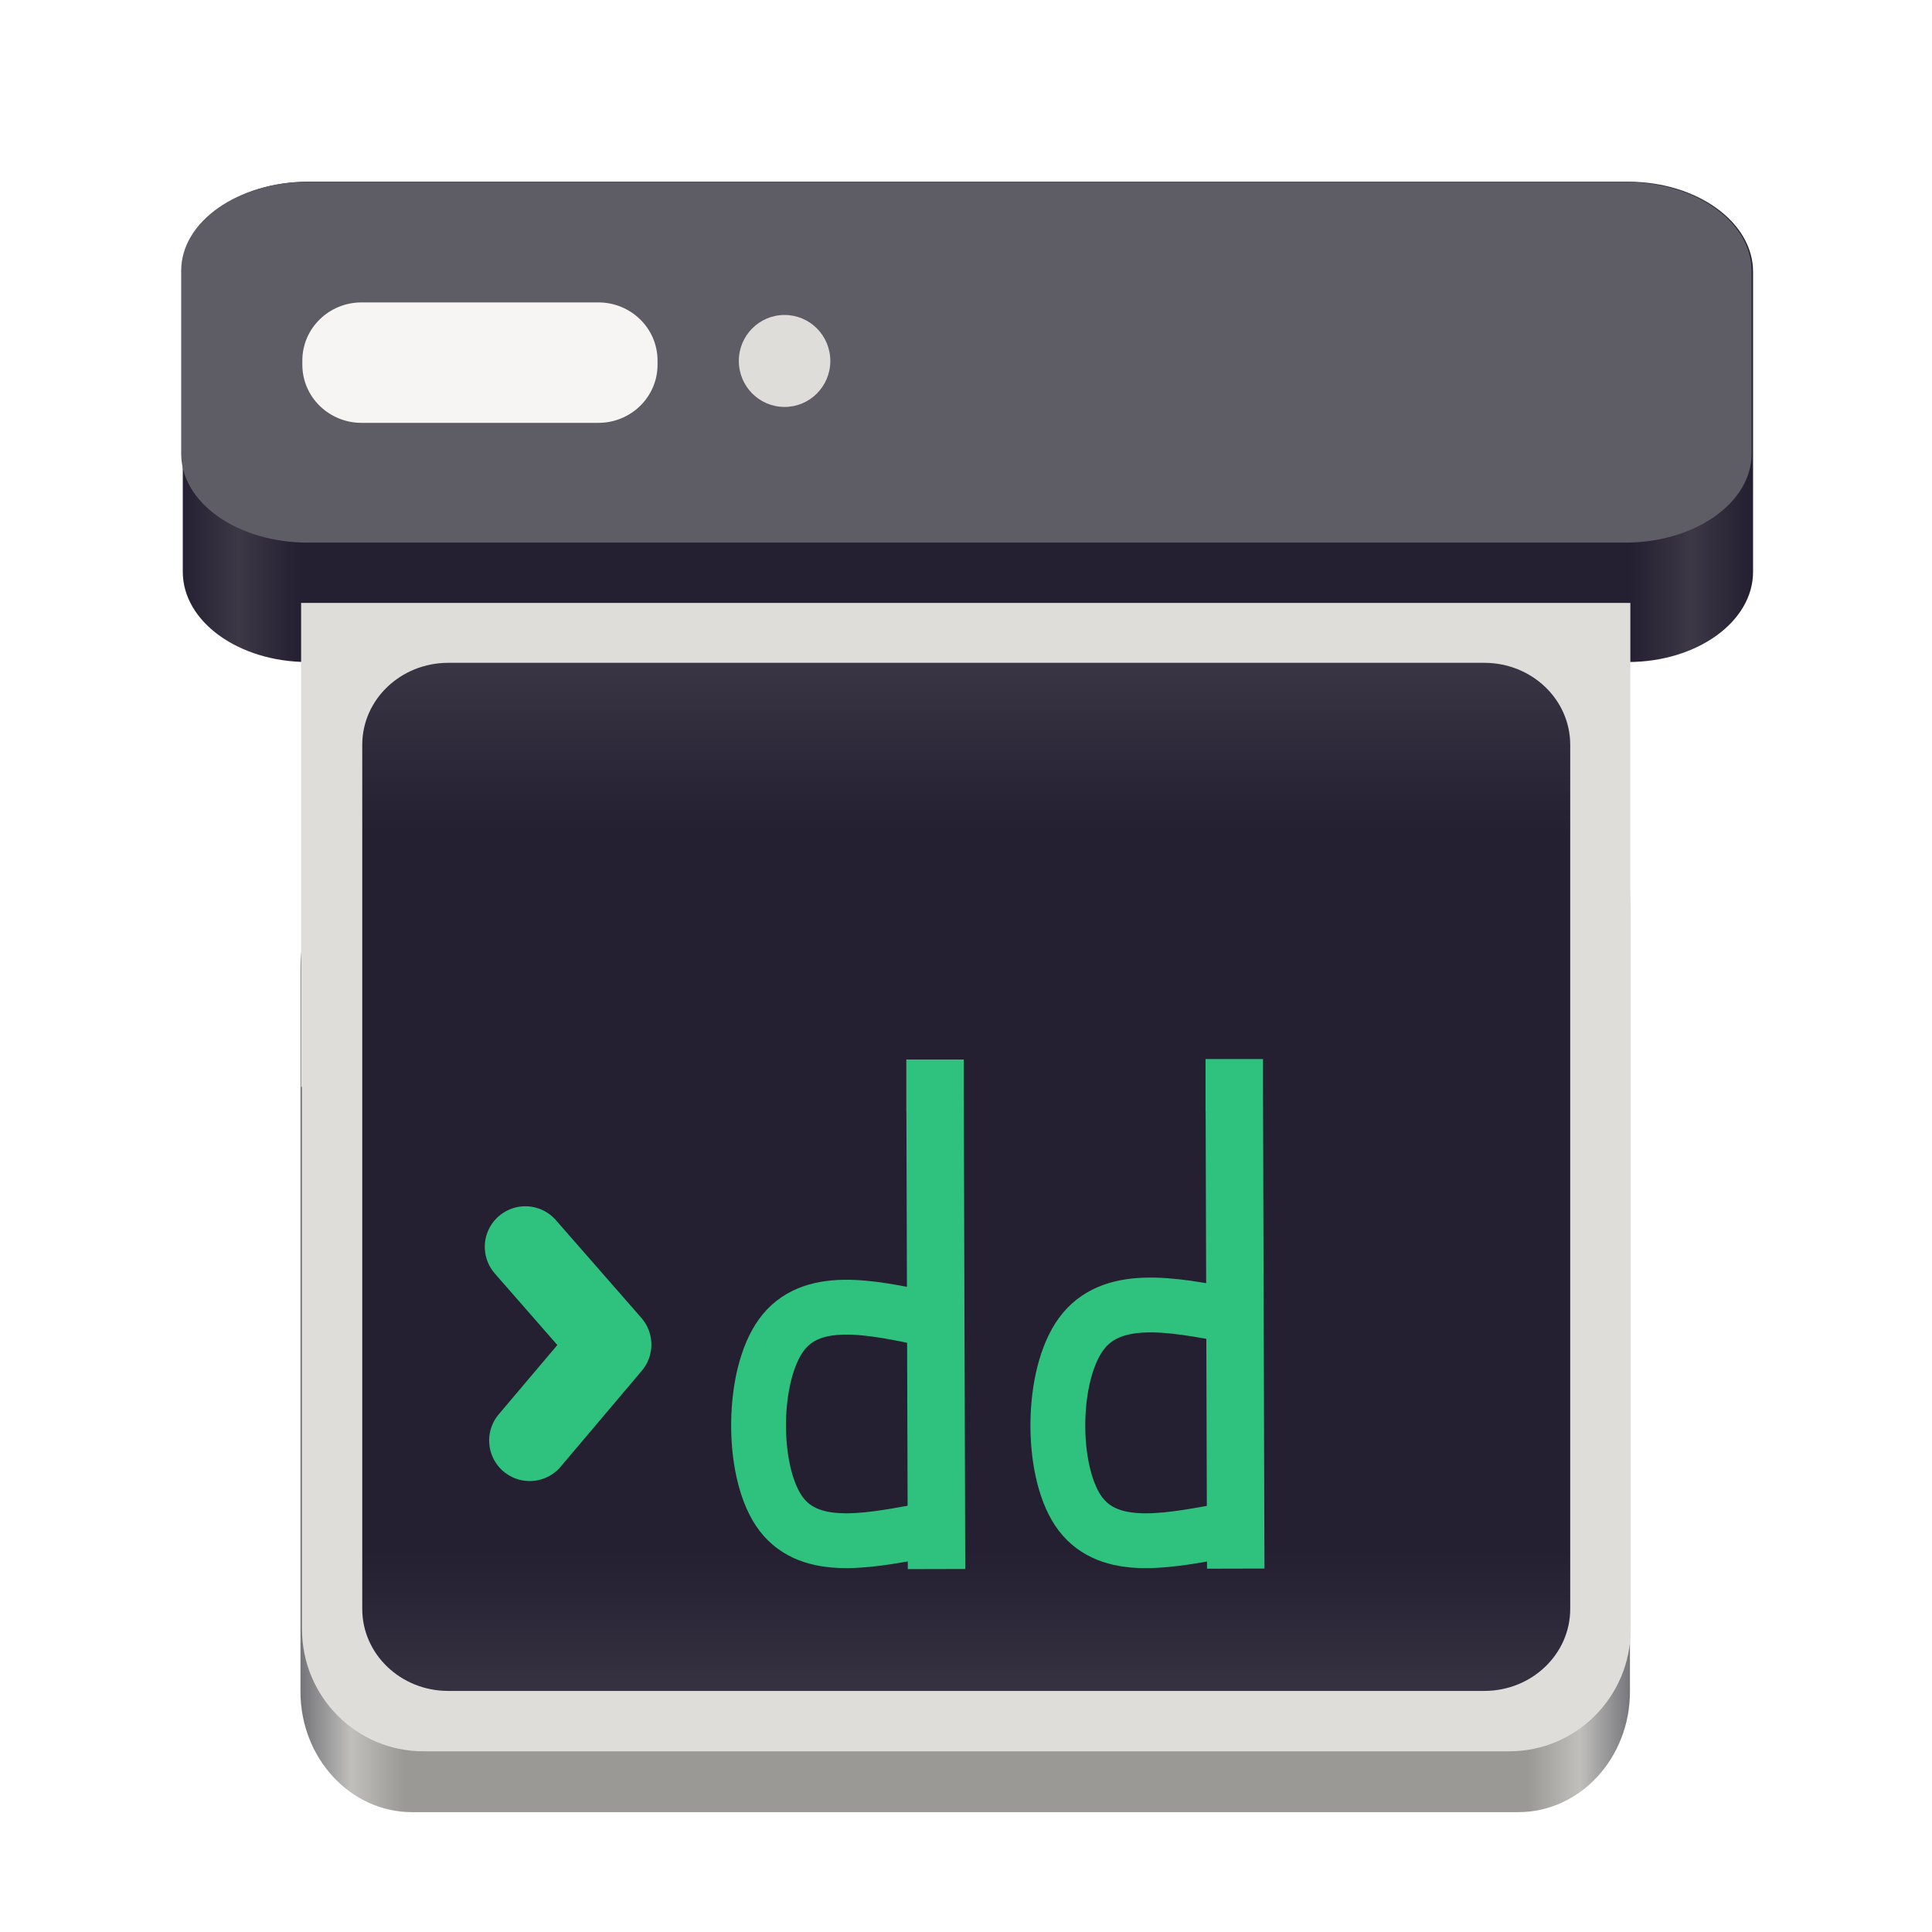
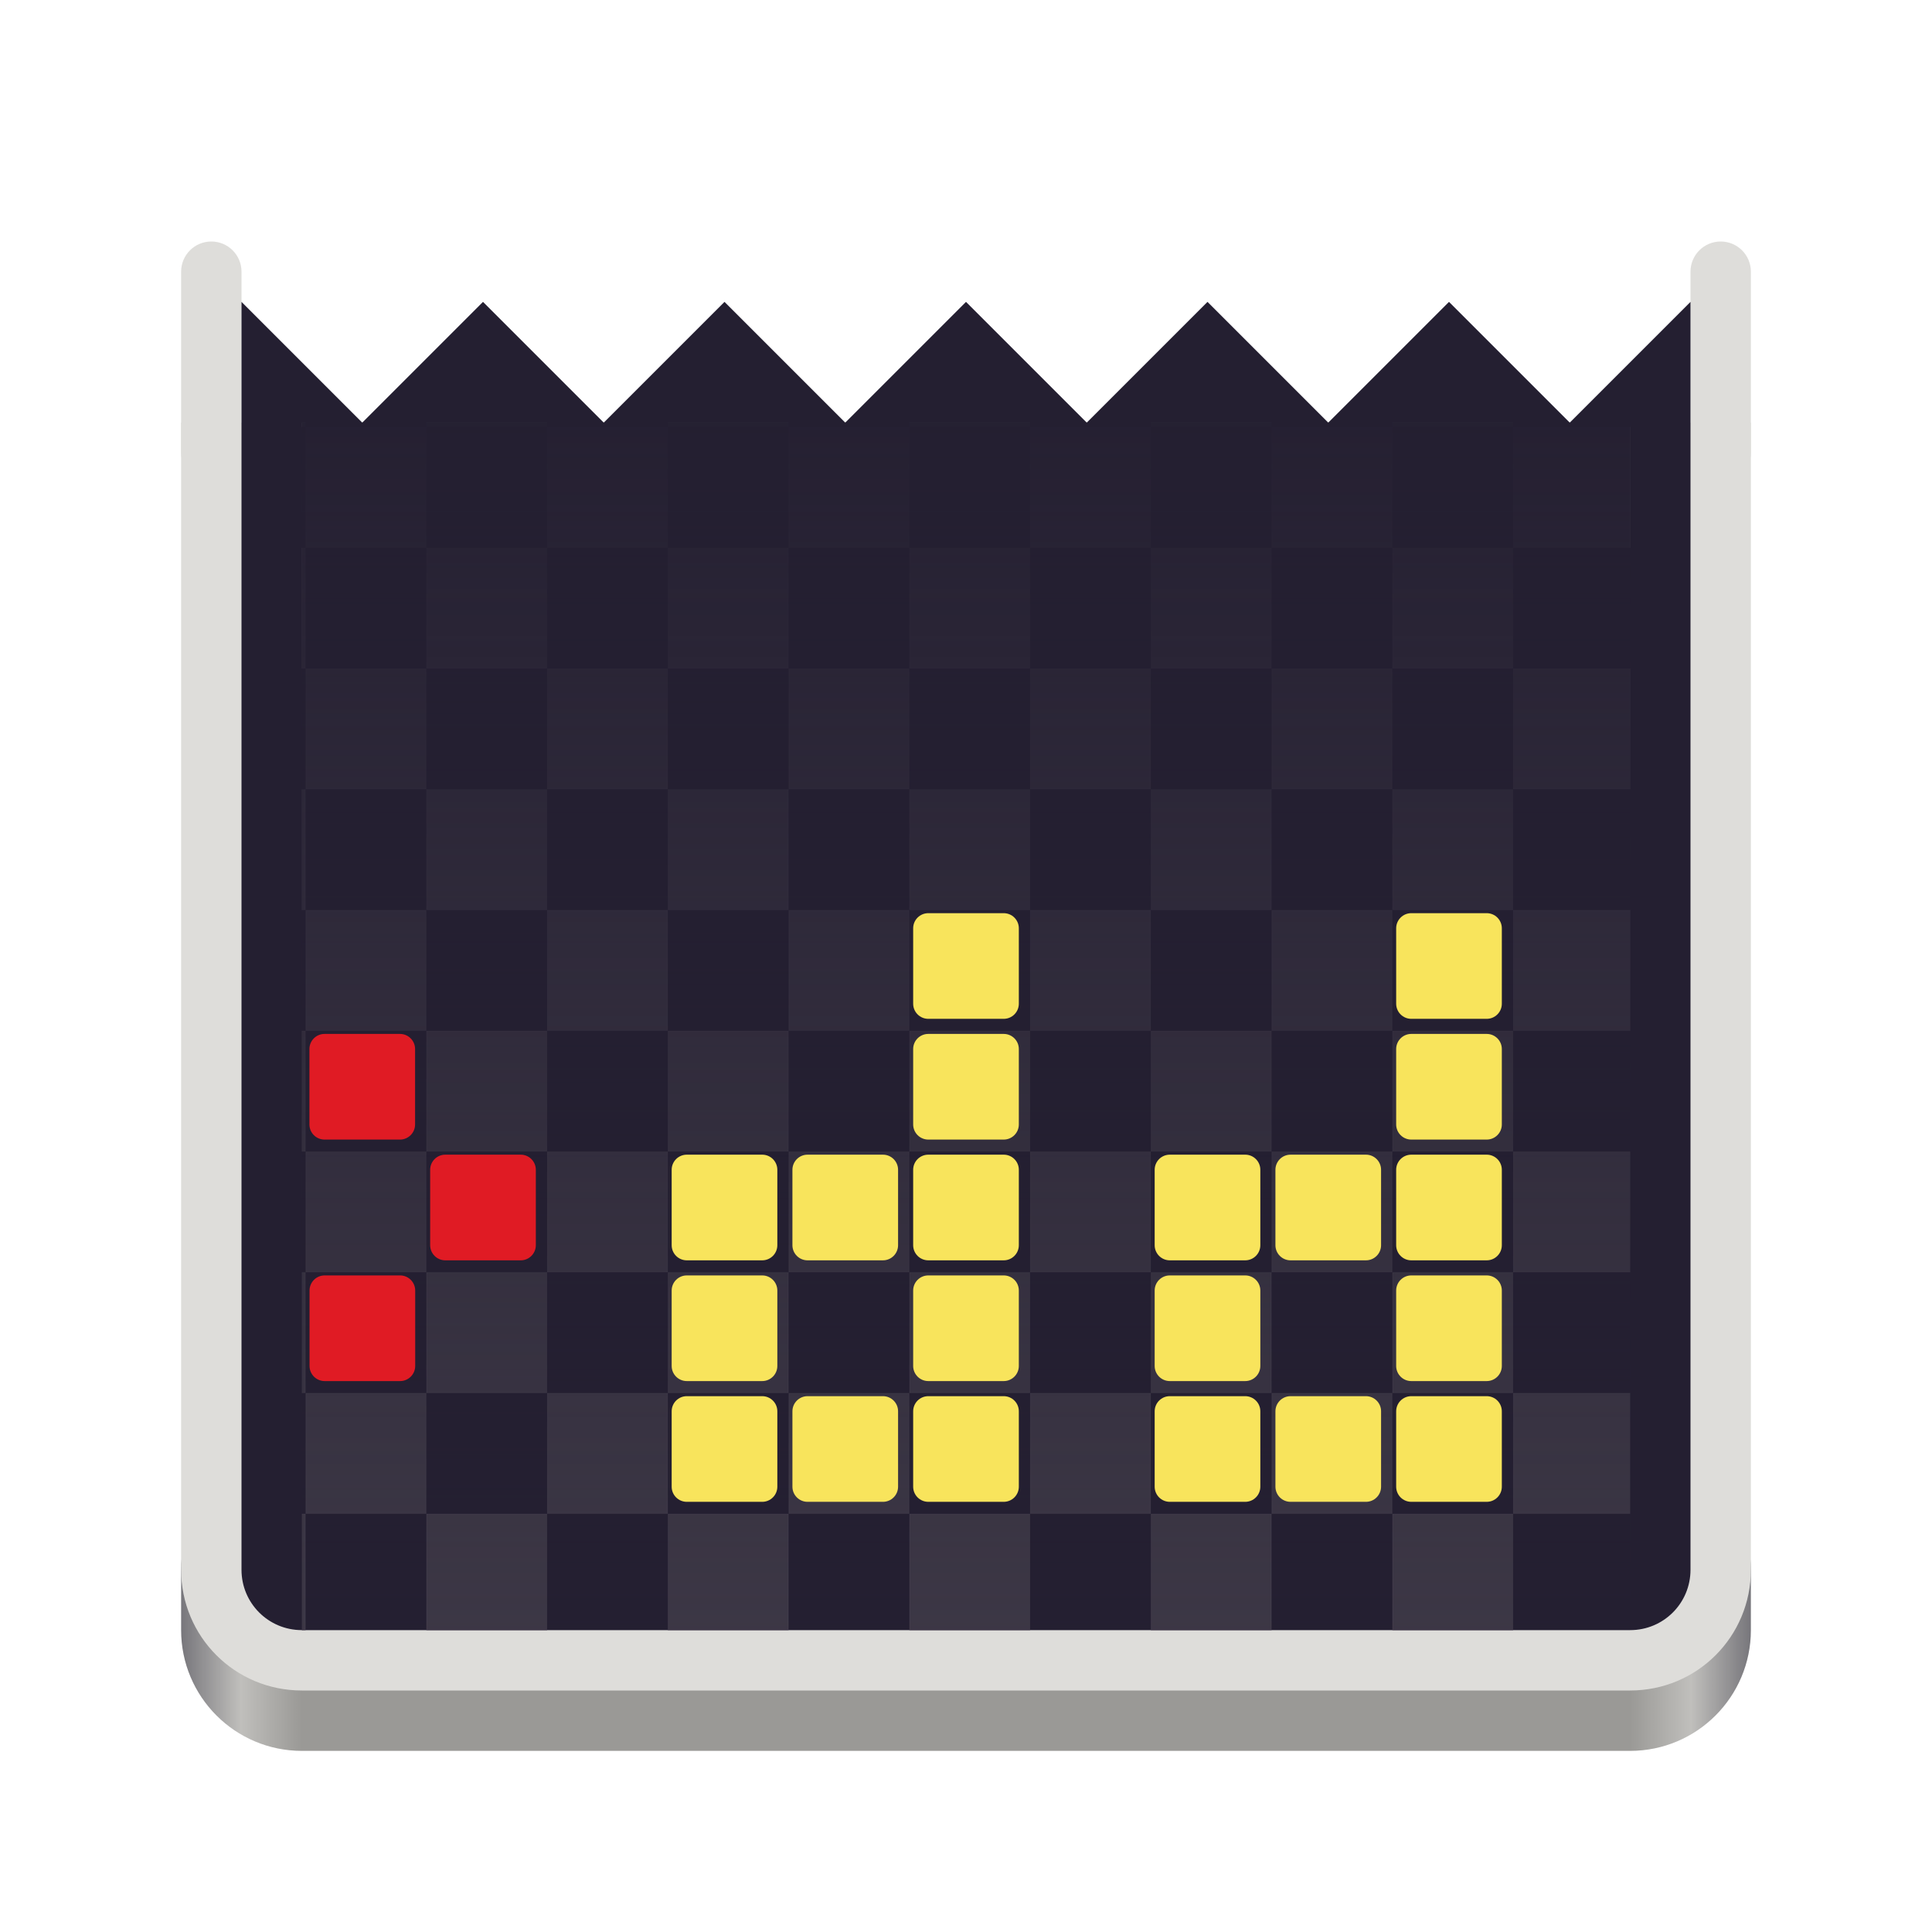
<svg xmlns="http://www.w3.org/2000/svg" height="128px" viewBox="0 0 128 128" width="128px">
-   <linearGradient id="a" gradientTransform="matrix(0.244804 0 0 0.103187 -13.54906 89.95558)" gradientUnits="userSpaceOnUse" x1="103.872" x2="529.154" y1="-446.606" y2="-446.606">
-     <stop offset="0" stop-color="#241f31" />
-     <stop offset="0.038" stop-color="#3d3846" />
-     <stop offset="0.077" stop-color="#241f31" />
-     <stop offset="0.923" stop-color="#241f31" />
-     <stop offset="0.962" stop-color="#3d3846" />
-     <stop offset="1" stop-color="#241f31" />
-   </linearGradient>
-   <linearGradient id="b" gradientTransform="matrix(0.180337 0 0 0.216495 7.445435 217.0725)" gradientUnits="userSpaceOnUse" x1="69.611" x2="557.628" y1="-448.11" y2="-448.132">
+   <linearGradient id="a" gradientTransform="matrix(0.232143 0 0 0.328947 -8.56691 343.827)" gradientUnits="userSpaceOnUse" spreadMethod="repeat" x1="88.596" x2="536.596" y1="-449.394" y2="-449.394">
    <stop offset="0" stop-color="#77767b" />
-     <stop offset="0.037" stop-color="#c0bfbc" />
+     <stop offset="0.038" stop-color="#c0bfbc" />
    <stop offset="0.077" stop-color="#9a9996" />
    <stop offset="0.923" stop-color="#9a9996" />
    <stop offset="0.962" stop-color="#c0bfbc" />
    <stop offset="1" stop-color="#77767b" />
  </linearGradient>
-   <linearGradient id="c" gradientTransform="matrix(0.921565 0 0 1.12627 5.087115 -207.9102)" gradientUnits="userSpaceOnUse" x1="63.748" x2="63.748" y1="293.891" y2="213.571">
-     <stop offset="0.09" stop-color="#3d3846" />
-     <stop offset="0.225" stop-color="#241f31" />
-     <stop offset="0.75" stop-color="#241f31" />
-     <stop offset="0.891" stop-color="#3d3846" />
+   <clipPath id="b">
+     <rect height="16" width="16" />
+   </clipPath>
+   <pattern id="c" height="16" patternTransform="matrix(1 0 0 1 4.246059 -163.7089)" patternUnits="userSpaceOnUse" viewBox="0 0 16 16" width="16">
+     <g clip-path="url(#b)">
+       <path d="m 0 0 h 8 v 8 h -8 z m 0 0" fill="#3d3846" />
+       <path d="m 8 8 h 8 v 8 h -8 z m 0 0" fill="#3d3846" />
+     </g>
+   </pattern>
+   <linearGradient id="d" gradientUnits="userSpaceOnUse" x1="64" x2="64" y1="24" y2="112">
+     <stop offset="0" stop-color="#241f31" />
+     <stop offset="1" stop-color="#241f31" stop-opacity="0" />
  </linearGradient>
-   <path d="m 20.391 12.039 h 87.473 c 4.574 0 8.281 2.672 8.281 5.973 v 19.875 c 0 3.297 -3.707 5.973 -8.281 5.973 h -87.473 c -4.574 0 -8.281 -2.676 -8.281 -5.973 v -19.875 c 0 -3.301 3.707 -5.973 8.281 -5.973 z m 0 0" fill="url(#a)" />
-   <path d="m 20.387 12.051 h 87.277 c 4.629 0 8.383 2.633 8.383 5.883 v 12.137 c 0 3.246 -3.754 5.879 -8.383 5.879 h -87.277 c -4.629 0 -8.383 -2.633 -8.383 -5.879 v -12.137 c 0 -3.25 3.754 -5.883 8.383 -5.883 z m 0 0" fill="#5e5c64" />
-   <path d="m 23.957 20.035 h 15.684 c 2.164 0 3.922 1.723 3.922 3.848 v 0.285 c 0 2.125 -1.758 3.848 -3.922 3.848 h -15.684 c -2.168 0 -3.926 -1.723 -3.926 -3.848 v -0.285 c 0 -2.125 1.758 -3.848 3.926 -3.848 z m 0 0" fill="#f6f5f4" />
-   <path d="m 51.98 20.867 c 1.676 0 3.031 1.363 3.031 3.047 c 0 1.684 -1.355 3.047 -3.031 3.047 s -3.031 -1.363 -3.031 -3.047 c 0 -1.684 1.355 -3.047 3.031 -3.047 z m 0 0" fill="#deddda" />
-   <path d="m 27.301 56.102 h 73.293 c 4.082 0 7.395 3.578 7.395 7.992 v 47.973 c 0 4.414 -3.312 7.992 -7.395 7.992 h -73.293 c -4.086 0 -7.395 -3.578 -7.395 -7.992 v -47.973 c 0 -4.414 3.309 -7.992 7.395 -7.992 z m 0 0" fill="url(#b)" />
-   <path d="m 28.047 52.059 h 71.953 c 4.438 0 8.039 3.625 8.039 8.098 v 47.773 c 0 4.473 -3.602 8.098 -8.039 8.098 h -71.953 c -4.441 0 -8.039 -3.625 -8.039 -8.098 v -47.773 c 0 -4.473 3.598 -8.098 8.039 -8.098 z m 0 0" fill="#deddda" />
-   <path d="m 19.949 39.945 h 88.066 v 32.055 h -88.066 z m 0 0" fill="#deddda" />
-   <path d="m 29.695 43.914 h 68.645 c 3.145 0 5.691 2.43 5.691 5.43 v 57.25 c 0 3 -2.547 5.434 -5.691 5.434 h -68.645 c -3.145 0 -5.695 -2.434 -5.695 -5.434 v -57.25 c 0 -3 2.551 -5.43 5.695 -5.43 z m 0 0" fill="url(#c)" />
-   <path d="m 34.805 82.605 l 5.664 6.477 l -5.375 6.355" fill="none" stroke="#2ec27e" stroke-linecap="round" stroke-linejoin="round" stroke-width="5.374" />
-   <path d="m 0 -172 l 174.012 175.949" fill="#f8e45c" />
-   <g stroke="#2ec27e" stroke-linecap="square" stroke-miterlimit="32.7">
-     <path d="m -284.106 235.396 l 0.098 35.17 z m 0 0" fill="#2ec27e" stroke-width="3.806" transform="matrix(1 0 0 0.910533 346.0552 -142.4062)" />
-     <path d="m 60.914 101.461 c -3.734 0.688 -7.473 1.375 -9.316 -1.375 c -1.84 -2.754 -1.789 -8.945 0.164 -11.633 c 1.957 -2.691 5.82 -1.879 9.684 -1.066" fill="none" stroke-width="3.632" />
-     <path d="m -284.106 235.393 l 0.098 35.174 z m 0 0" fill="#2ec27e" stroke-width="3.806" transform="matrix(1 0 0 0.910533 365.8796 -142.4349)" />
-     <path d="m 80.688 101.484 c -3.719 0.672 -7.438 1.34 -9.273 -1.418 c -1.832 -2.762 -1.781 -8.953 0.211 -11.68 c 1.992 -2.723 5.926 -1.984 9.859 -1.242" fill="none" stroke-width="3.632" />
+   <path d="m 114 16 c 1.105 0 2 0.895 2 2 v 12 c 0 1.105 -0.895 2 -2 2 s -2 -0.895 -2 -2 v -12 c 0 -1.105 0.895 -2 2 -2 z m 0 0" fill="#deddda" />
+   <path d="m 14 16 c 1.105 0 2 0.895 2 2 v 12 c 0 1.105 -0.895 2 -2 2 s -2 -0.895 -2 -2 v -12 c 0 -1.105 0.895 -2 2 -2 z m 0 0" fill="#deddda" />
+   <path d="m 20 96 h 88 c 4.418 0 8 3.582 8 8 v 4 c 0 4.418 -3.582 8 -8 8 h -88 c -4.418 0 -8 -3.582 -8 -8 v -4 c 0 -4.418 3.582 -8 8 -8 z m 0 0" fill="url(#a)" />
+   <path d="m 116 28 v 76 c 0 4.434 -3.566 8 -8 8 h -88 c -4.434 0 -8 -3.566 -8 -8 v -76 z m 0 0" fill="#deddda" />
+   <path d="m 112 20 v 84 c 0 2.215 -1.785 4 -4 4 h -88 c -2.215 0 -4 -1.785 -4 -4 v -84 l 8 8 l 8 -8 l 8 8 l 8 -8 l 8 8 l 8 -8 l 8 8 l 8 -8 l 8 8 l 8 -8 l 8 8 z m 0 0" fill="#241f31" />
+   <path d="m 20 28 h 88 v 80 h -88 z m 0 0" fill="url(#c)" />
+   <path d="m 20 28 h 88 v 80 h -88 z m 0 0" fill="url(#d)" />
+   <g fill="#f8e45c">
+     <path d="m 45.5 92.5 h 5 c 0.551 0 1 0.449 1 1 v 5 c 0 0.551 -0.449 1 -1 1 h -5 c -0.551 0 -1 -0.449 -1 -1 v -5 c 0 -0.551 0.449 -1 1 -1 z m 0 0" />
+     <path d="m 53.5 92.5 h 5 c 0.551 0 1 0.449 1 1 v 5 c 0 0.551 -0.449 1 -1 1 h -5 c -0.551 0 -1 -0.449 -1 -1 v -5 c 0 -0.551 0.449 -1 1 -1 z m 0 0" />
+     <path d="m 61.5 92.5 h 5 c 0.551 0 1 0.449 1 1 v 5 c 0 0.551 -0.449 1 -1 1 h -5 c -0.551 0 -1 -0.449 -1 -1 v -5 c 0 -0.551 0.449 -1 1 -1 z m 0 0" />
+     <path d="m 61.5 84.5 h 5 c 0.551 0 1 0.449 1 1 v 5 c 0 0.551 -0.449 1 -1 1 h -5 c -0.551 0 -1 -0.449 -1 -1 v -5 c 0 -0.551 0.449 -1 1 -1 z m 0 0" />
+     <path d="m 61.5 76.5 h 5 c 0.551 0 1 0.449 1 1 v 5 c 0 0.551 -0.449 1 -1 1 h -5 c -0.551 0 -1 -0.449 -1 -1 v -5 c 0 -0.551 0.449 -1 1 -1 z m 0 0" />
+     <path d="m 61.5 68.5 h 5 c 0.551 0 1 0.449 1 1 v 5 c 0 0.551 -0.449 1 -1 1 h -5 c -0.551 0 -1 -0.449 -1 -1 v -5 c 0 -0.551 0.449 -1 1 -1 z m 0 0" />
+     <path d="m 61.5 60.5 h 5 c 0.551 0 1 0.449 1 1 v 5 c 0 0.551 -0.449 1 -1 1 h -5 c -0.551 0 -1 -0.449 -1 -1 v -5 c 0 -0.551 0.449 -1 1 -1 z m 0 0" />
+     <path d="m 45.5 84.5 h 5 c 0.551 0 1 0.449 1 1 v 5 c 0 0.551 -0.449 1 -1 1 h -5 c -0.551 0 -1 -0.449 -1 -1 v -5 c 0 -0.551 0.449 -1 1 -1 z m 0 0" />
+     <path d="m 45.5 76.5 h 5 c 0.551 0 1 0.449 1 1 v 5 c 0 0.551 -0.449 1 -1 1 h -5 c -0.551 0 -1 -0.449 -1 -1 v -5 c 0 -0.551 0.449 -1 1 -1 z m 0 0" />
+     <path d="m 53.5 76.5 h 5 c 0.551 0 1 0.449 1 1 v 5 c 0 0.551 -0.449 1 -1 1 h -5 c -0.551 0 -1 -0.449 -1 -1 v -5 c 0 -0.551 0.449 -1 1 -1 z m 0 0" />
  </g>
+   <path d="m 29.5 76.5 h 5 c 0.551 0 1 0.449 1 1 v 5 c 0 0.551 -0.449 1 -1 1 h -5 c -0.551 0 -1 -0.449 -1 -1 v -5 c 0 -0.551 0.449 -1 1 -1 z m 0 0" fill="#e01b24" />
+   <path d="m 21.508 84.5 h 5 c 0.551 0 1 0.449 1 1 v 5 c 0 0.551 -0.449 1 -1 1 h -5 c -0.551 0 -1 -0.449 -1 -1 v -5 c 0 -0.551 0.449 -1 1 -1 z m 0 0" fill="#e01b24" />
+   <path d="m 21.5 68.5 h 5 c 0.551 0 1 0.449 1 1 v 5 c 0 0.551 -0.449 1 -1 1 h -5 c -0.551 0 -1 -0.449 -1 -1 v -5 c 0 -0.551 0.449 -1 1 -1 z m 0 0" fill="#e01b24" />
+   <path d="m 77.5 92.5 h 5 c 0.551 0 1 0.449 1 1 v 5 c 0 0.551 -0.449 1 -1 1 h -5 c -0.551 0 -1 -0.449 -1 -1 v -5 c 0 -0.551 0.449 -1 1 -1 z m 0 0" fill="#f8e45c" />
+   <path d="m 85.5 92.5 h 5 c 0.551 0 1 0.449 1 1 v 5 c 0 0.551 -0.449 1 -1 1 h -5 c -0.551 0 -1 -0.449 -1 -1 v -5 c 0 -0.551 0.449 -1 1 -1 z m 0 0" fill="#f8e45c" />
+   <path d="m 93.5 92.5 h 5 c 0.551 0 1 0.449 1 1 v 5 c 0 0.551 -0.449 1 -1 1 h -5 c -0.551 0 -1 -0.449 -1 -1 v -5 c 0 -0.551 0.449 -1 1 -1 z m 0 0" fill="#f8e45c" />
+   <path d="m 93.5 84.5 h 5 c 0.551 0 1 0.449 1 1 v 5 c 0 0.551 -0.449 1 -1 1 h -5 c -0.551 0 -1 -0.449 -1 -1 v -5 c 0 -0.551 0.449 -1 1 -1 z m 0 0" fill="#f8e45c" />
+   <path d="m 93.5 76.5 h 5 c 0.551 0 1 0.449 1 1 v 5 c 0 0.551 -0.449 1 -1 1 h -5 c -0.551 0 -1 -0.449 -1 -1 v -5 c 0 -0.551 0.449 -1 1 -1 z m 0 0" fill="#f8e45c" />
+   <path d="m 93.5 68.5 h 5 c 0.551 0 1 0.449 1 1 v 5 c 0 0.551 -0.449 1 -1 1 h -5 c -0.551 0 -1 -0.449 -1 -1 v -5 c 0 -0.551 0.449 -1 1 -1 z m 0 0" fill="#f8e45c" />
+   <path d="m 93.5 60.5 h 5 c 0.551 0 1 0.449 1 1 v 5 c 0 0.551 -0.449 1 -1 1 h -5 c -0.551 0 -1 -0.449 -1 -1 v -5 c 0 -0.551 0.449 -1 1 -1 z m 0 0" fill="#f8e45c" />
+   <path d="m 77.5 84.5 h 5 c 0.551 0 1 0.449 1 1 v 5 c 0 0.551 -0.449 1 -1 1 h -5 c -0.551 0 -1 -0.449 -1 -1 v -5 c 0 -0.551 0.449 -1 1 -1 z m 0 0" fill="#f8e45c" />
+   <path d="m 77.5 76.5 h 5 c 0.551 0 1 0.449 1 1 v 5 c 0 0.551 -0.449 1 -1 1 h -5 c -0.551 0 -1 -0.449 -1 -1 v -5 c 0 -0.551 0.449 -1 1 -1 z m 0 0" fill="#f8e45c" />
+   <path d="m 85.5 76.5 h 5 c 0.551 0 1 0.449 1 1 v 5 c 0 0.551 -0.449 1 -1 1 h -5 c -0.551 0 -1 -0.449 -1 -1 v -5 c 0 -0.551 0.449 -1 1 -1 z m 0 0" fill="#f8e45c" />
</svg>
